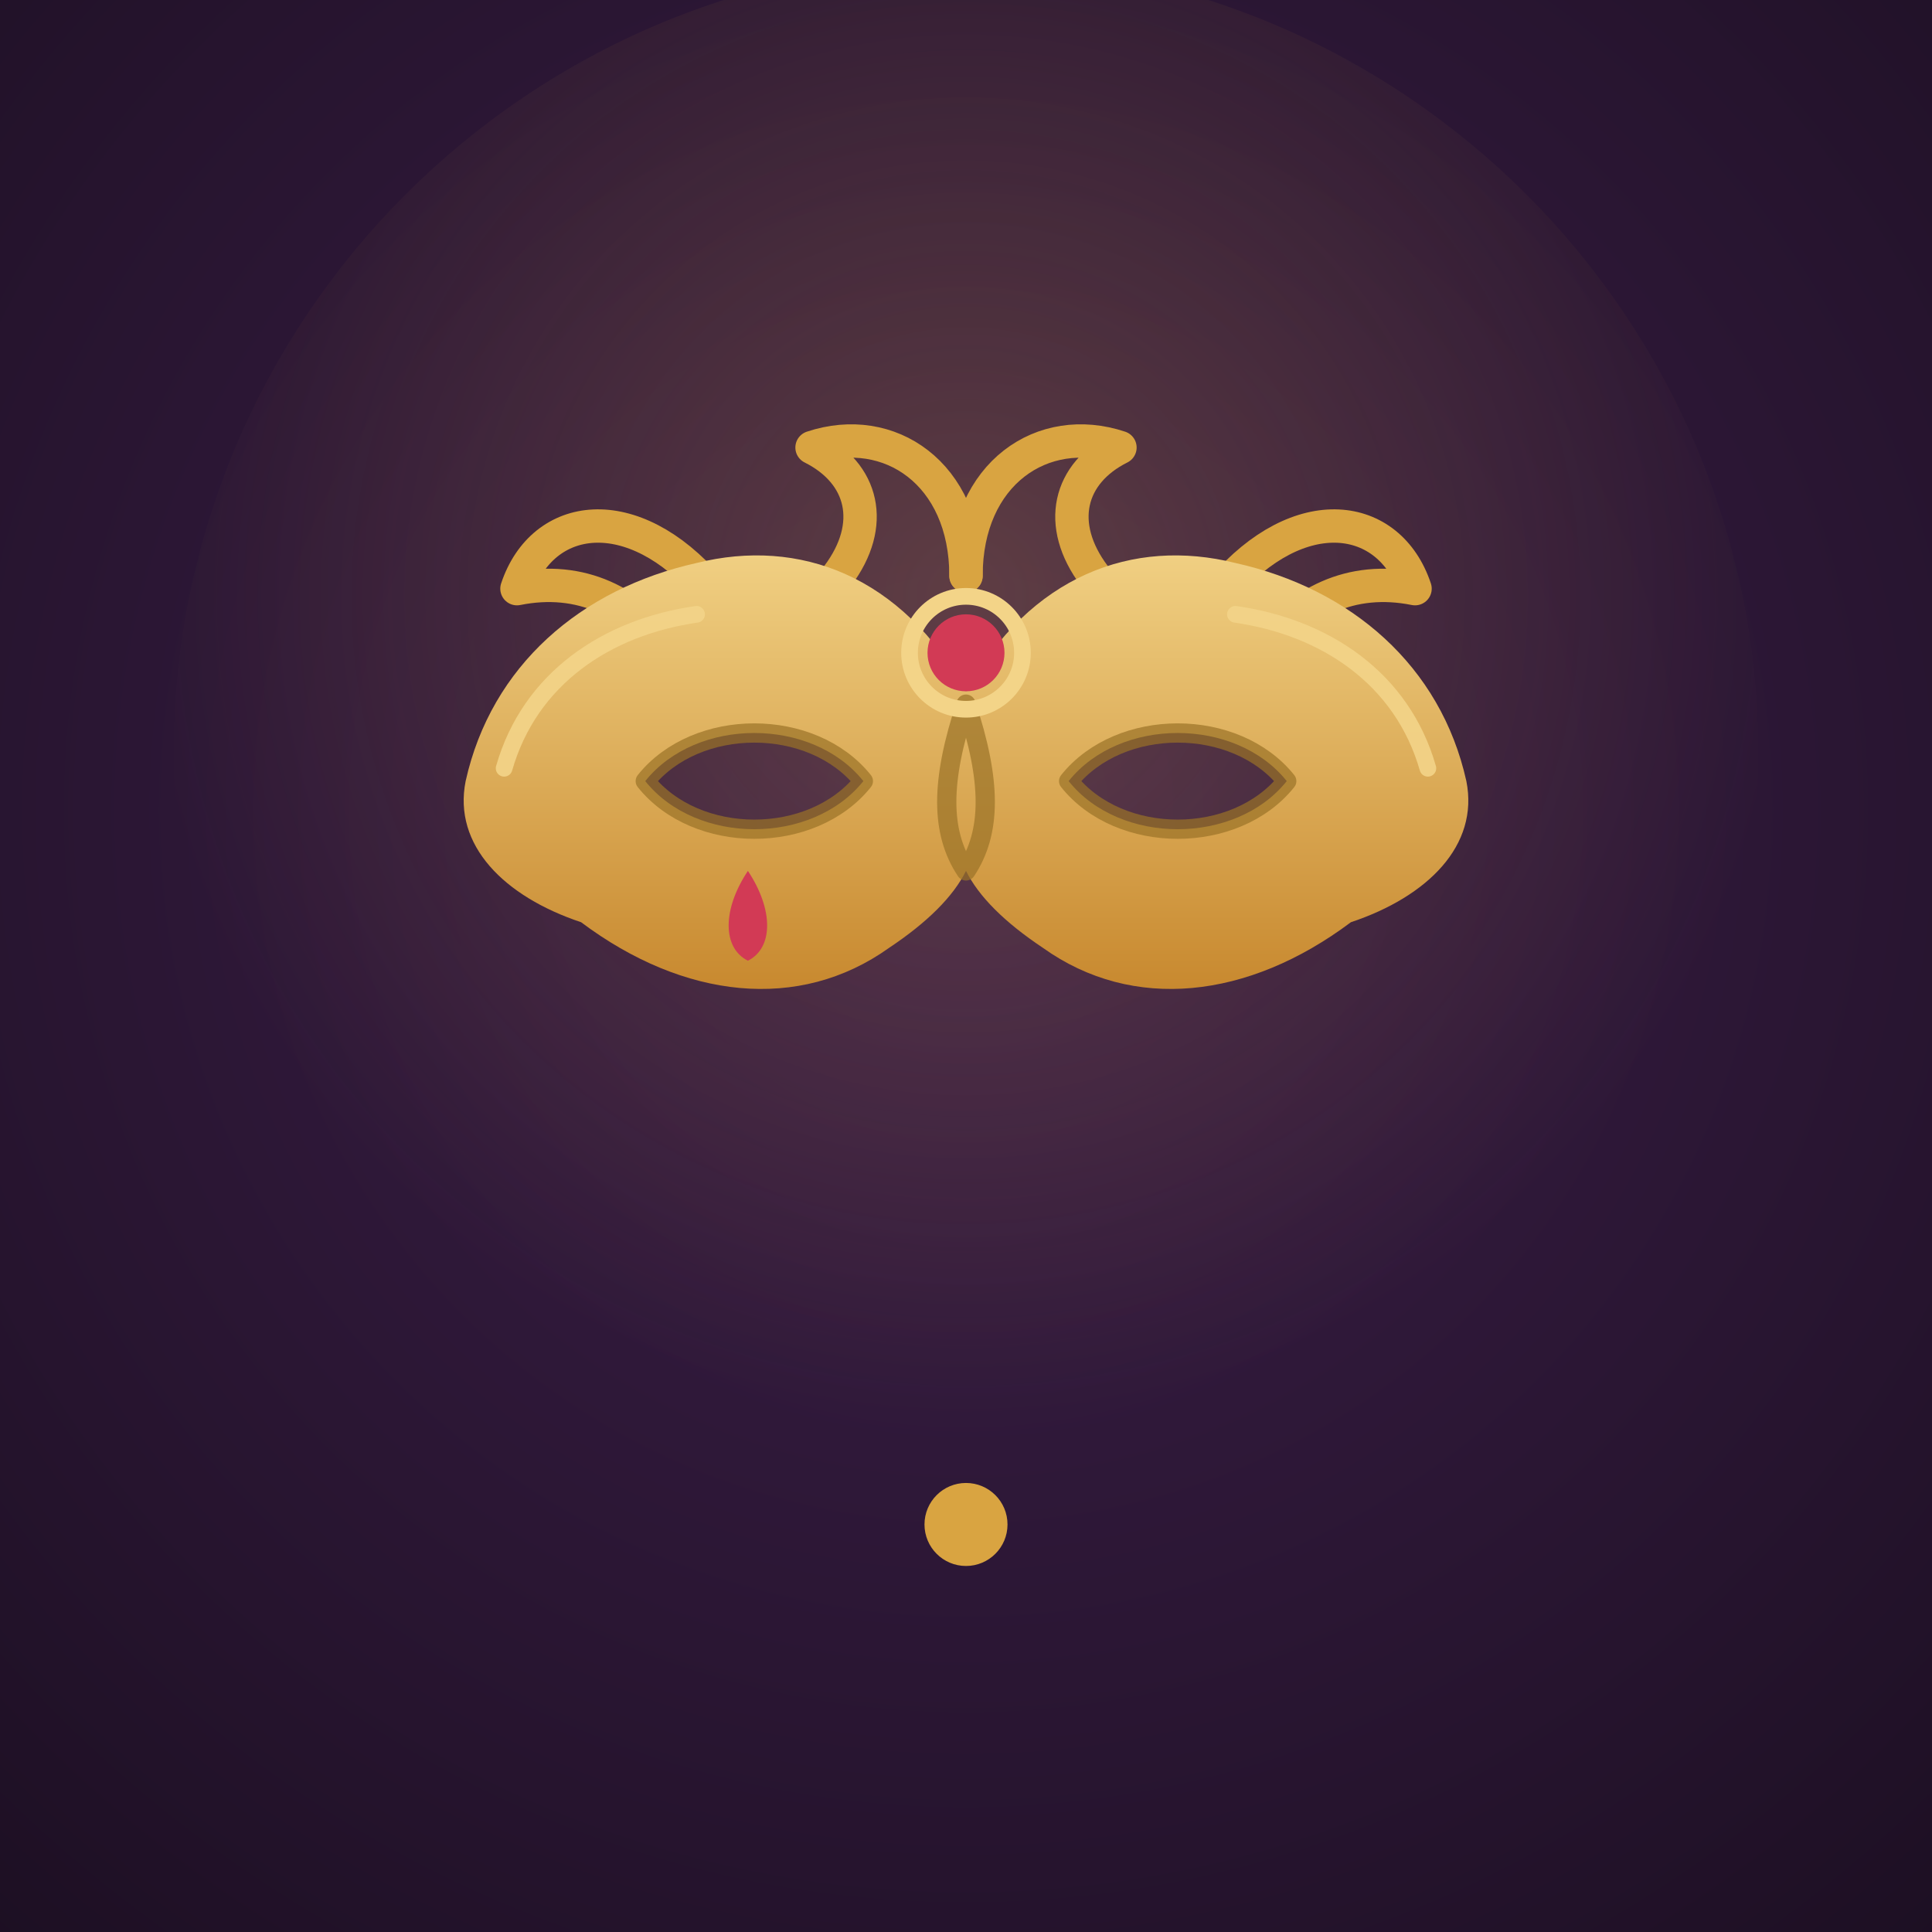
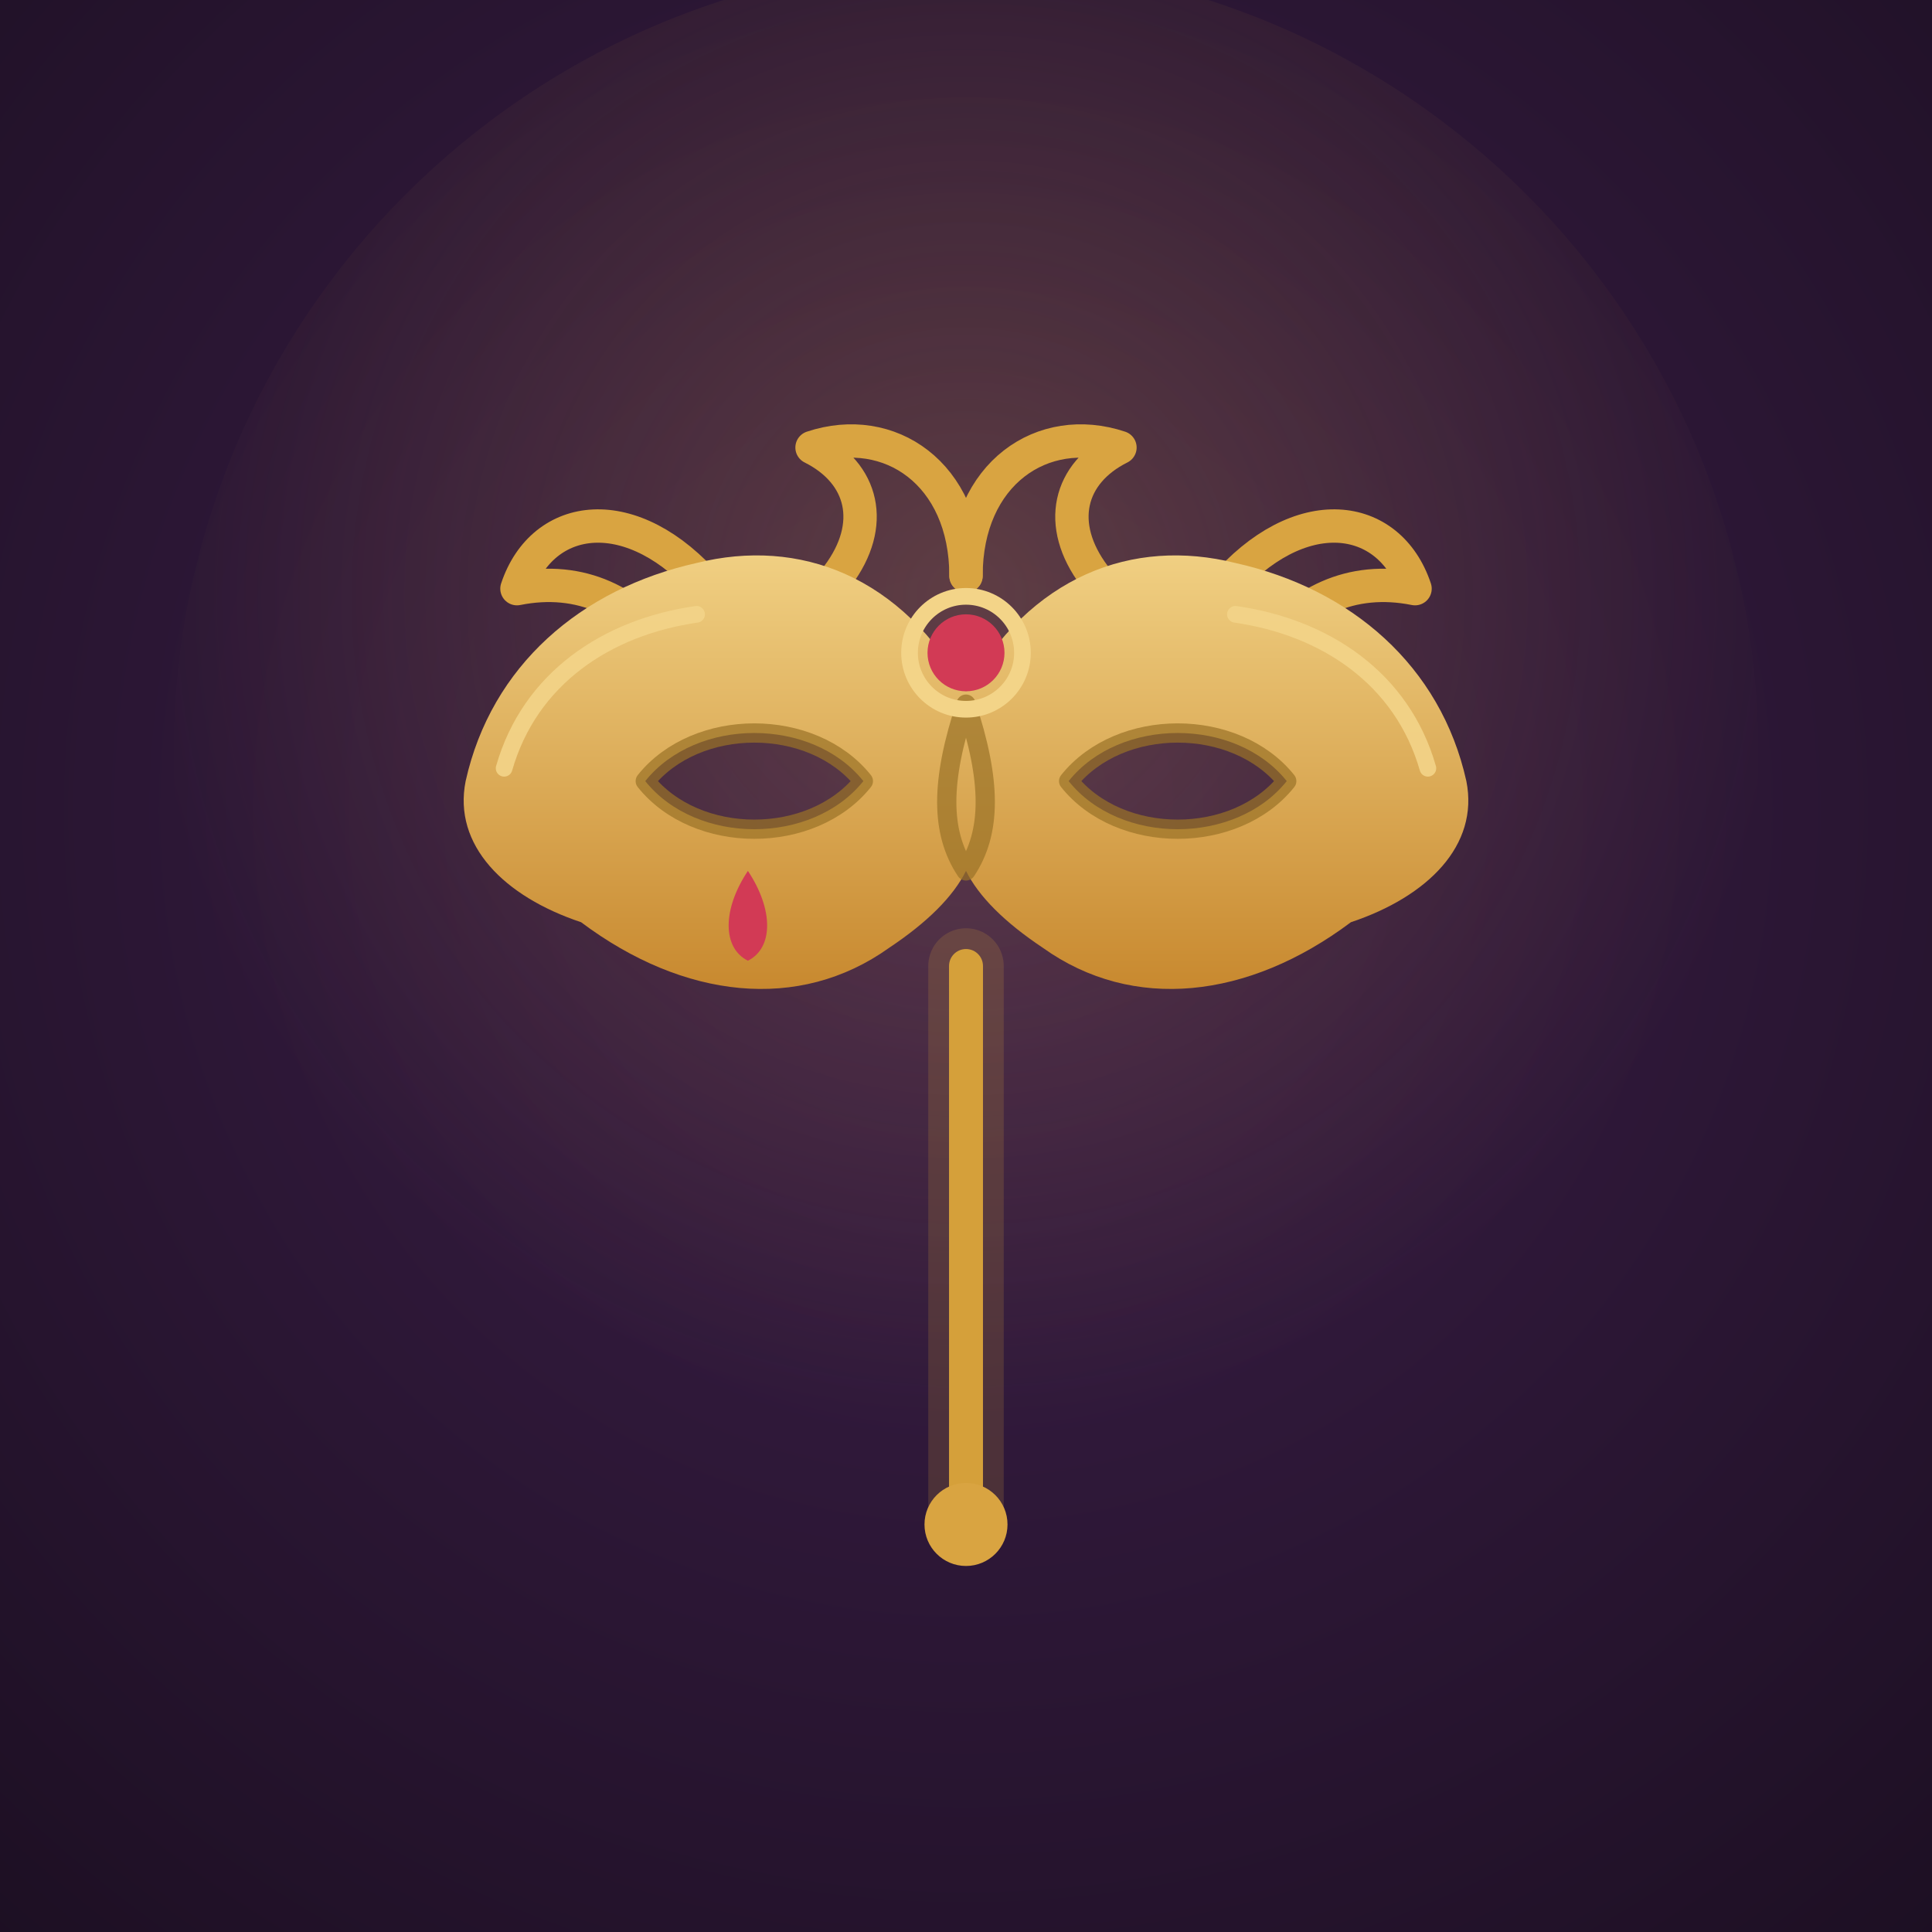
<svg xmlns="http://www.w3.org/2000/svg" viewBox="0 0 512 512" width="512" height="512" role="img" aria-label="Branch out Liar Liar">
  <defs>
    <radialGradient id="ll-bg" cx="0.5" cy="0.42" r="0.78">
      <stop offset="0" stop-color="#3d1f4a" />
      <stop offset="1" stop-color="#1c0f22" />
    </radialGradient>
    <radialGradient id="ll-glow" cx="0.5" cy="0.4" r="0.52">
      <stop offset="0" stop-color="#d9a441" stop-opacity="0.24" />
      <stop offset="1" stop-color="#d9a441" stop-opacity="0" />
    </radialGradient>
    <linearGradient id="ll-gold" x1="0" y1="0" x2="0" y2="1">
      <stop offset="0" stop-color="#f0cf82" />
      <stop offset="1" stop-color="#c8892f" />
    </linearGradient>
  </defs>
  <rect width="512" height="512" fill="url(#ll-bg)" />
  <circle cx="256" cy="200" r="210" fill="url(#ll-glow)" />
-   <g stroke-linecap="round" fill="none" stroke="url(#ll-gold)">
-     <path d="M256 292 L256 404" stroke-width="16" opacity="0.18" />
-     <path d="M256 292 L256 404" stroke-width="7" />
+   <g stroke-linecap="round" fill="none" stroke="#d5a03a">
+     <path d="M256 256 L256 400" stroke-width="20" opacity="0.18" />
+     <path d="M256 256 L256 400" stroke-width="9" />
  </g>
  <g transform="translate(86 71) scale(3.4)" stroke-linecap="round" stroke-linejoin="round">
    <g fill="none" stroke="#d9a441" stroke-width="2.6">
      <path d="M50 24 C50 16 44 12 38 14 C42 16 43 20 40 24" />
      <path d="M50 24 C50 16 56 12 62 14 C58 16 57 20 60 24" />
      <path d="M30 25 C24 18 17 19 15 25 C20 24 24 26 27 30" />
      <path d="M70 25 C76 18 83 19 85 25 C80 24 76 26 73 30" />
    </g>
    <path fill-rule="evenodd" fill="url(#ll-gold)" d="M50 33 C45 24 37 21 29 23 C20 25 13 31 11 40 C10 45 14 49 20 51 C28 57 37 58 44 53 C47 51 49 49 50 47 C51 49 53 51 56 53 C63 58 72 57 80 51 C86 49 90 45 89 40 C87 31 80 25 71 23 C63 21 55 24 50 33 Z M25 40 C29 35 38 35 42 40 C38 45 29 45 25 40 Z M58 40 C62 35 71 35 75 40 C71 45 62 45 58 40 Z" />
    <g fill="none" stroke="#9a7226" stroke-width="1.5" opacity="0.7">
      <path d="M25 40 C29 35 38 35 42 40 C38 45 29 45 25 40 Z" />
      <path d="M58 40 C62 35 71 35 75 40 C71 45 62 45 58 40 Z" />
      <path d="M50 34 C48 40 48 44 50 47 C52 44 52 40 50 34 Z" />
    </g>
    <g fill="none" stroke="#f3d488" stroke-width="1.3" opacity="0.9">
      <path d="M14 39 C16 32 22 28 29 27" />
      <path d="M86 39 C84 32 78 28 71 27" />
    </g>
    <circle cx="50" cy="30" r="4.4" fill="none" stroke="#f3d488" stroke-width="1.3" />
    <circle cx="50" cy="30" r="3" fill="#d23a55" />
    <path d="M33 47 C31 50 31 53 33 54 C35 53 35 50 33 47 Z" fill="#d23a55" />
  </g>
  <circle cx="256" cy="404" r="11" fill="#d9a441" />
</svg>
